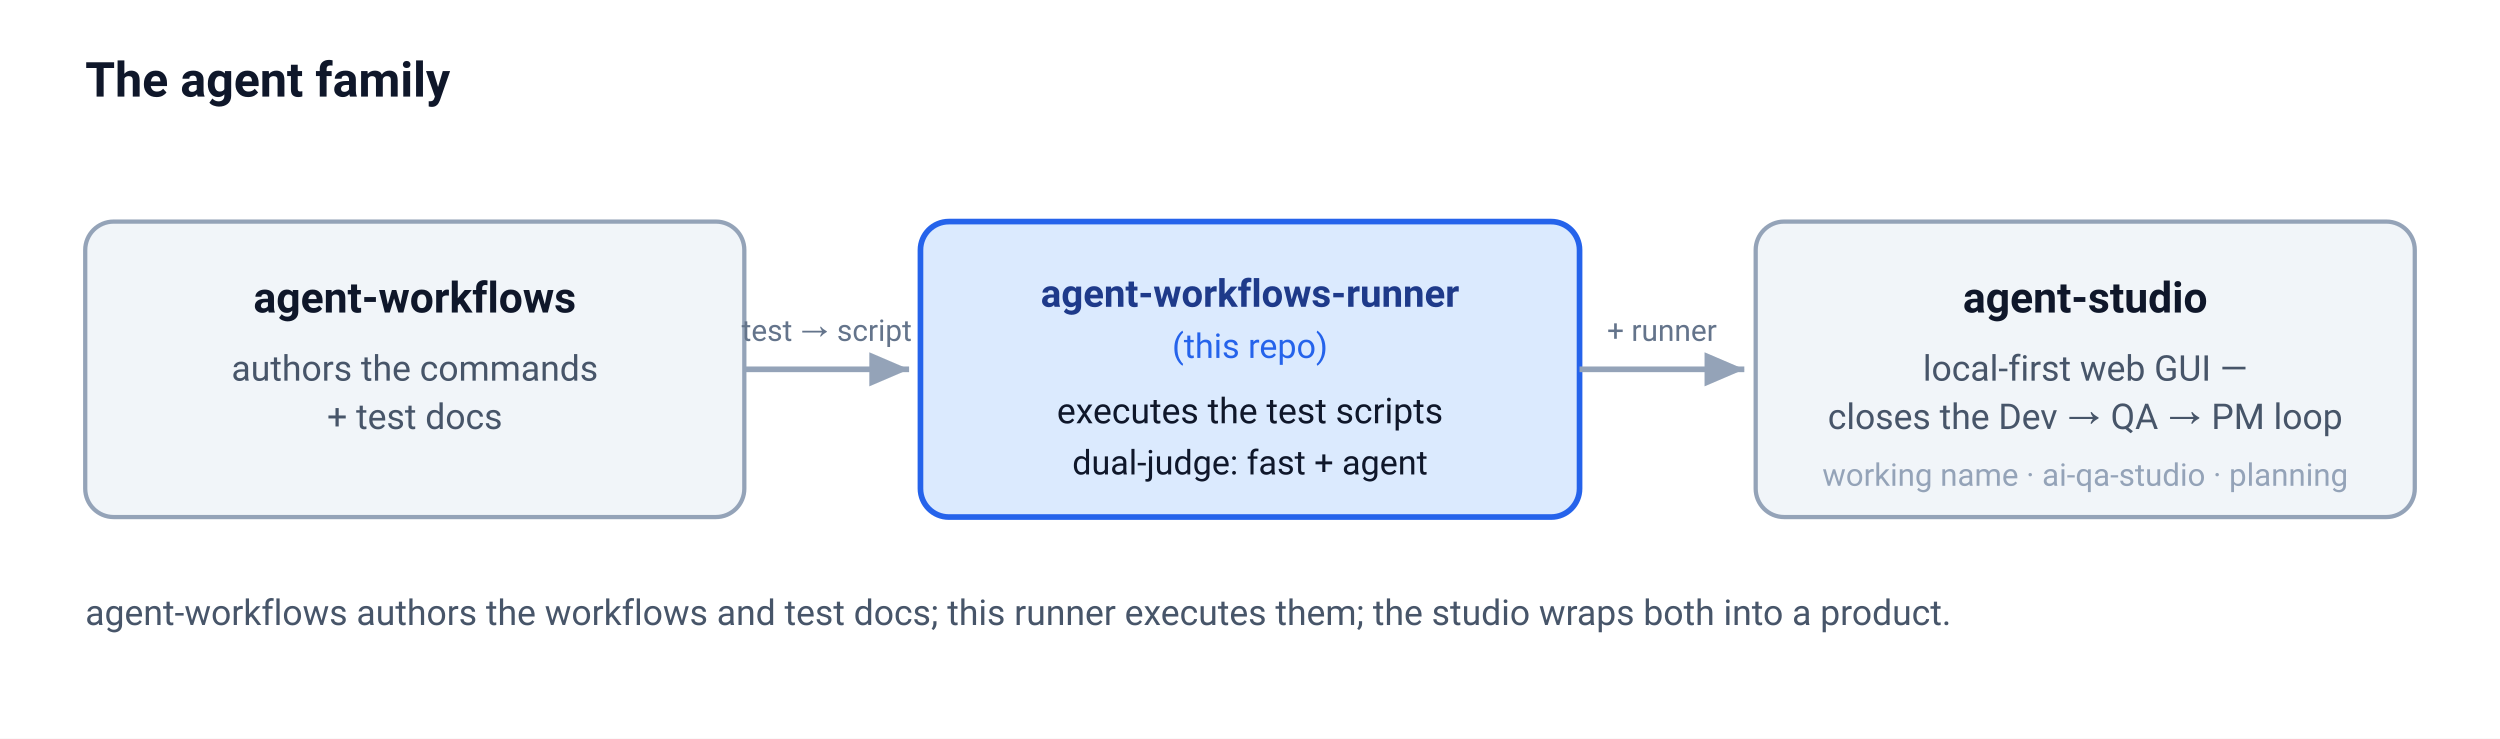
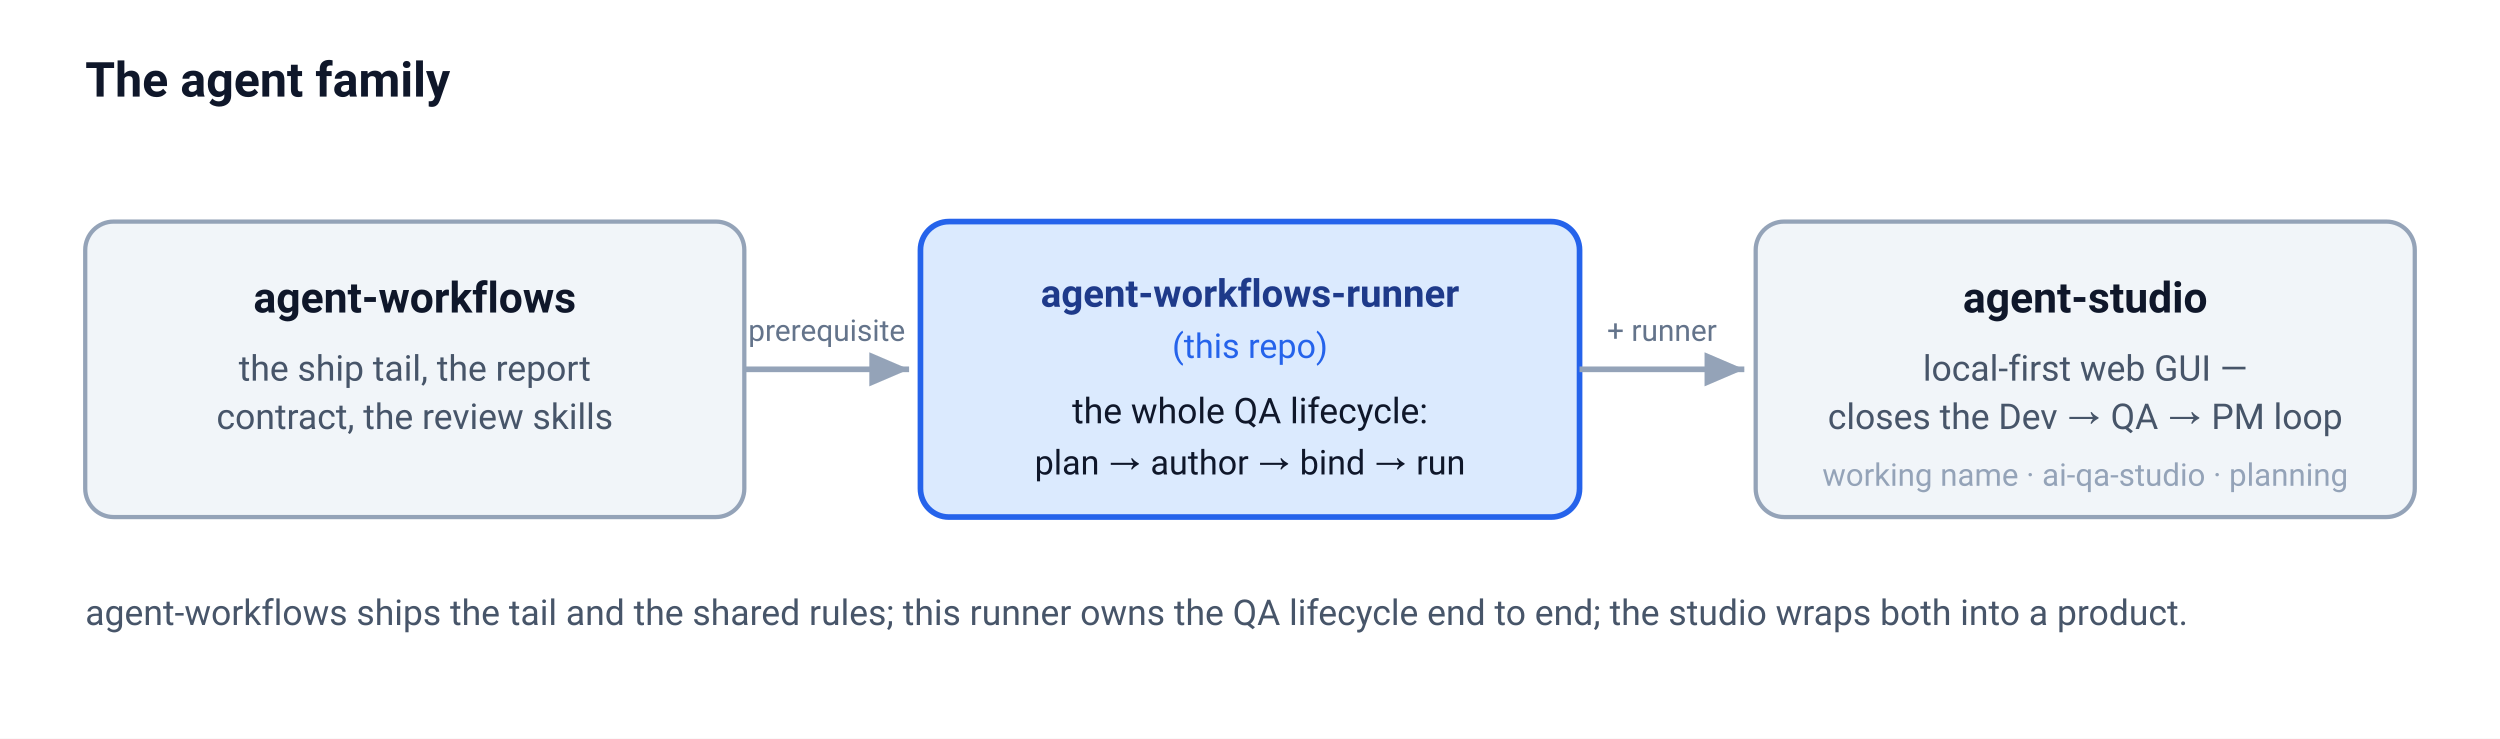
<svg xmlns="http://www.w3.org/2000/svg" viewBox="0 0 880 260" font-family="ui-sans-serif, -apple-system, 'Segoe UI', Roboto, Helvetica, Arial, sans-serif">
  <rect width="880" height="260" fill="#ffffff" />
  <defs>
    <marker id="a" markerWidth="9" markerHeight="9" refX="7" refY="3" orient="auto" markerUnits="strokeWidth">
      <path d="M0,0 L7,3 L0,6 Z" fill="#94a3b8" />
    </marker>
  </defs>
  <text x="30" y="34" font-size="17" font-weight="700" fill="#0f172a">The agent family</text>
  <rect x="30" y="78" width="232" height="104" rx="10" fill="#f1f5f9" stroke="#94a3b8" stroke-width="1.5" />
  <text x="146" y="110" text-anchor="middle" font-size="15" font-weight="700" fill="#0f172a">agent-workflows</text>
-   <text x="146" y="134" text-anchor="middle" font-size="12.5" fill="#475569">authors the commands</text>
-   <text x="146" y="151" text-anchor="middle" font-size="12.5" fill="#475569">+ test docs</text>
+   <text x="146" y="134" text-anchor="middle" font-size="12.5" fill="#475569">the ship tail, the report</text>
+   <text x="146" y="151" text-anchor="middle" font-size="12.5" fill="#475569">contract, the review skills</text>
  <line x1="262" y1="130" x2="320" y2="130" stroke="#94a3b8" stroke-width="2" marker-end="url(#a)" />
-   <text x="291" y="120" text-anchor="middle" font-size="10.5" fill="#64748b">test → script</text>
+   <text x="291" y="120" text-anchor="middle" font-size="10.5" fill="#64748b">prerequisite</text>
  <rect x="324" y="78" width="232" height="104" rx="10" fill="#dbeafe" stroke="#2563eb" stroke-width="2" />
  <text x="440" y="108" text-anchor="middle" font-size="13.5" font-weight="700" fill="#1e3a8a">agent-workflows-runner</text>
  <text x="440" y="126" text-anchor="middle" font-size="12" fill="#2563eb">(this repo)</text>
-   <text x="440" y="149" text-anchor="middle" font-size="12.5" fill="#0f172a">executes the test scripts</text>
-   <text x="440" y="167" text-anchor="middle" font-size="12" fill="#0f172a">dual-judge: fast + agent</text>
+   <text x="440" y="149" text-anchor="middle" font-size="12.5" fill="#0f172a">the whole QA lifecycle:</text>
+   <text x="440" y="167" text-anchor="middle" font-size="12" fill="#0f172a">plan → author → bind → run</text>
  <line x1="556" y1="130" x2="614" y2="130" stroke="#94a3b8" stroke-width="2" marker-end="url(#a)" />
  <text x="585" y="120" text-anchor="middle" font-size="10.5" fill="#64748b">+ runner</text>
  <rect x="618" y="78" width="232" height="104" rx="10" fill="#f1f5f9" stroke="#94a3b8" stroke-width="1.5" />
  <text x="734" y="110" text-anchor="middle" font-size="15" font-weight="700" fill="#0f172a">agent-studio</text>
  <text x="734" y="134" text-anchor="middle" font-size="12.5" fill="#475569">local-first web GUI —</text>
  <text x="734" y="151" text-anchor="middle" font-size="12.5" fill="#475569">closes the Dev → QA → PM loop</text>
  <text x="734" y="171" text-anchor="middle" font-size="11" fill="#94a3b8">working name · ai-qa-studio · planning</text>
-   <text x="30" y="220" font-size="12.5" fill="#475569">agent-workflows authors the workflows and test docs; this runner executes them; the studio wraps both into a product.</text>
+   <text x="30" y="220" font-size="12.5" fill="#475569">agent-workflows ships the tail and the shared rules; this runner owns the QA lifecycle end to end; the studio wraps both into a product.</text>
</svg>
